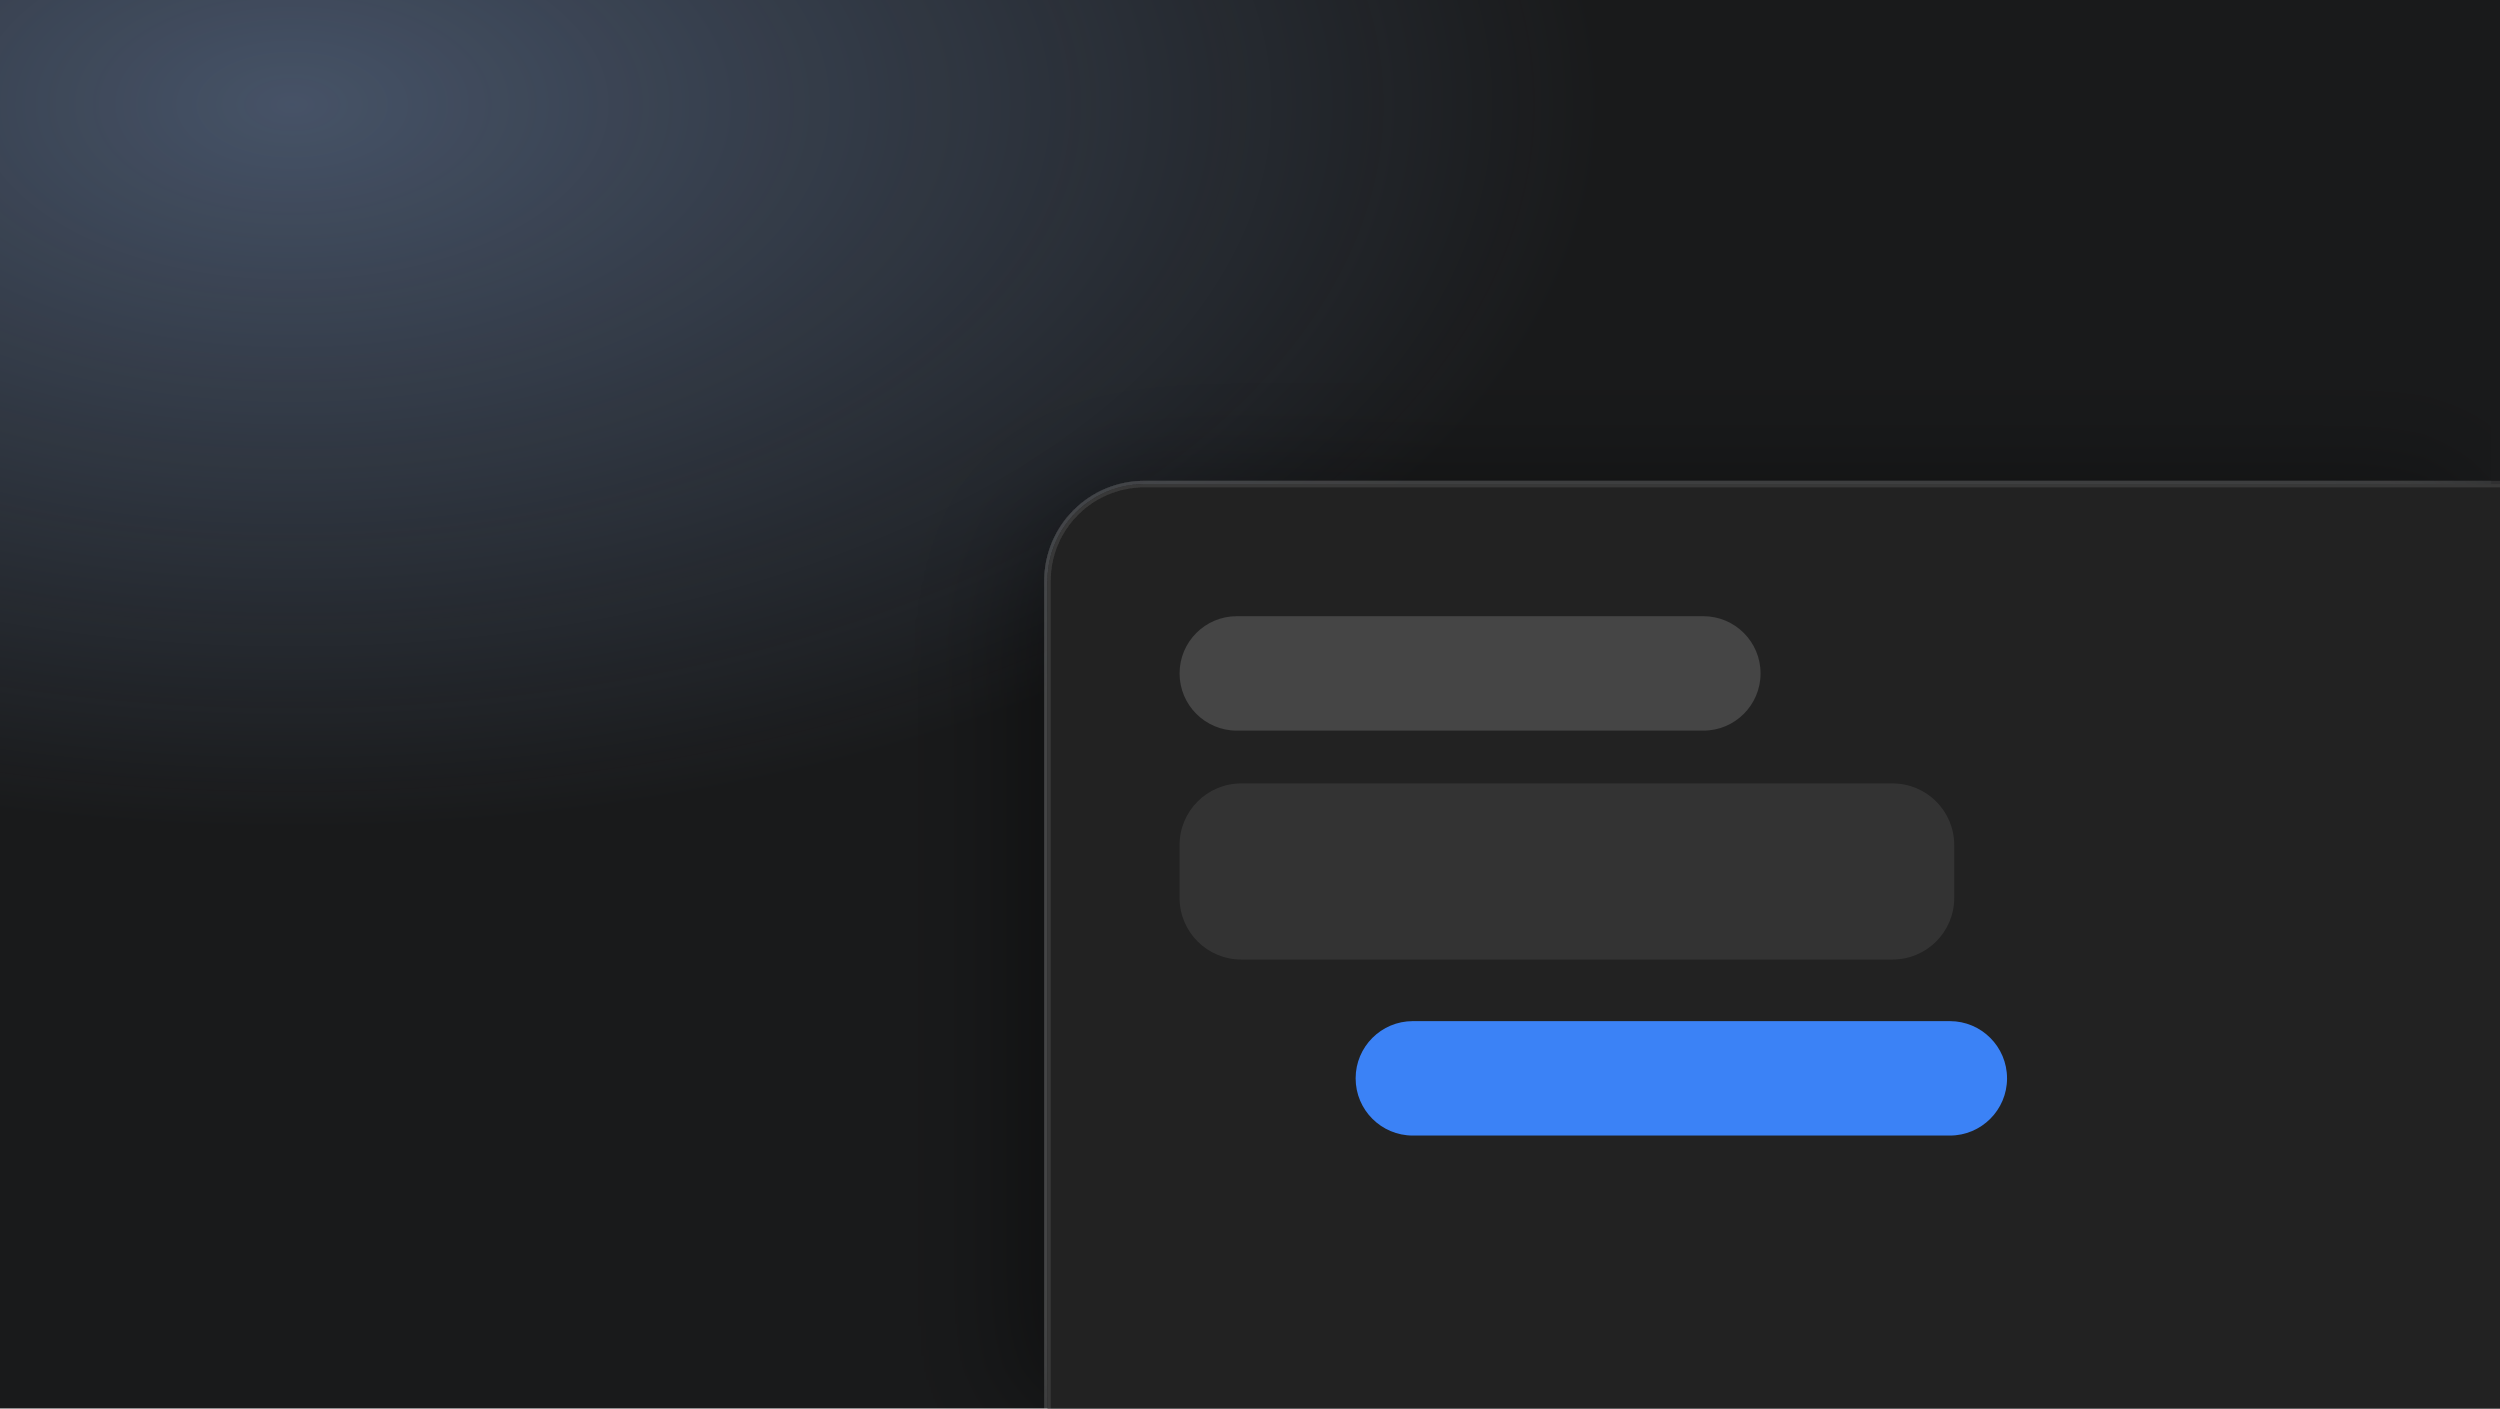
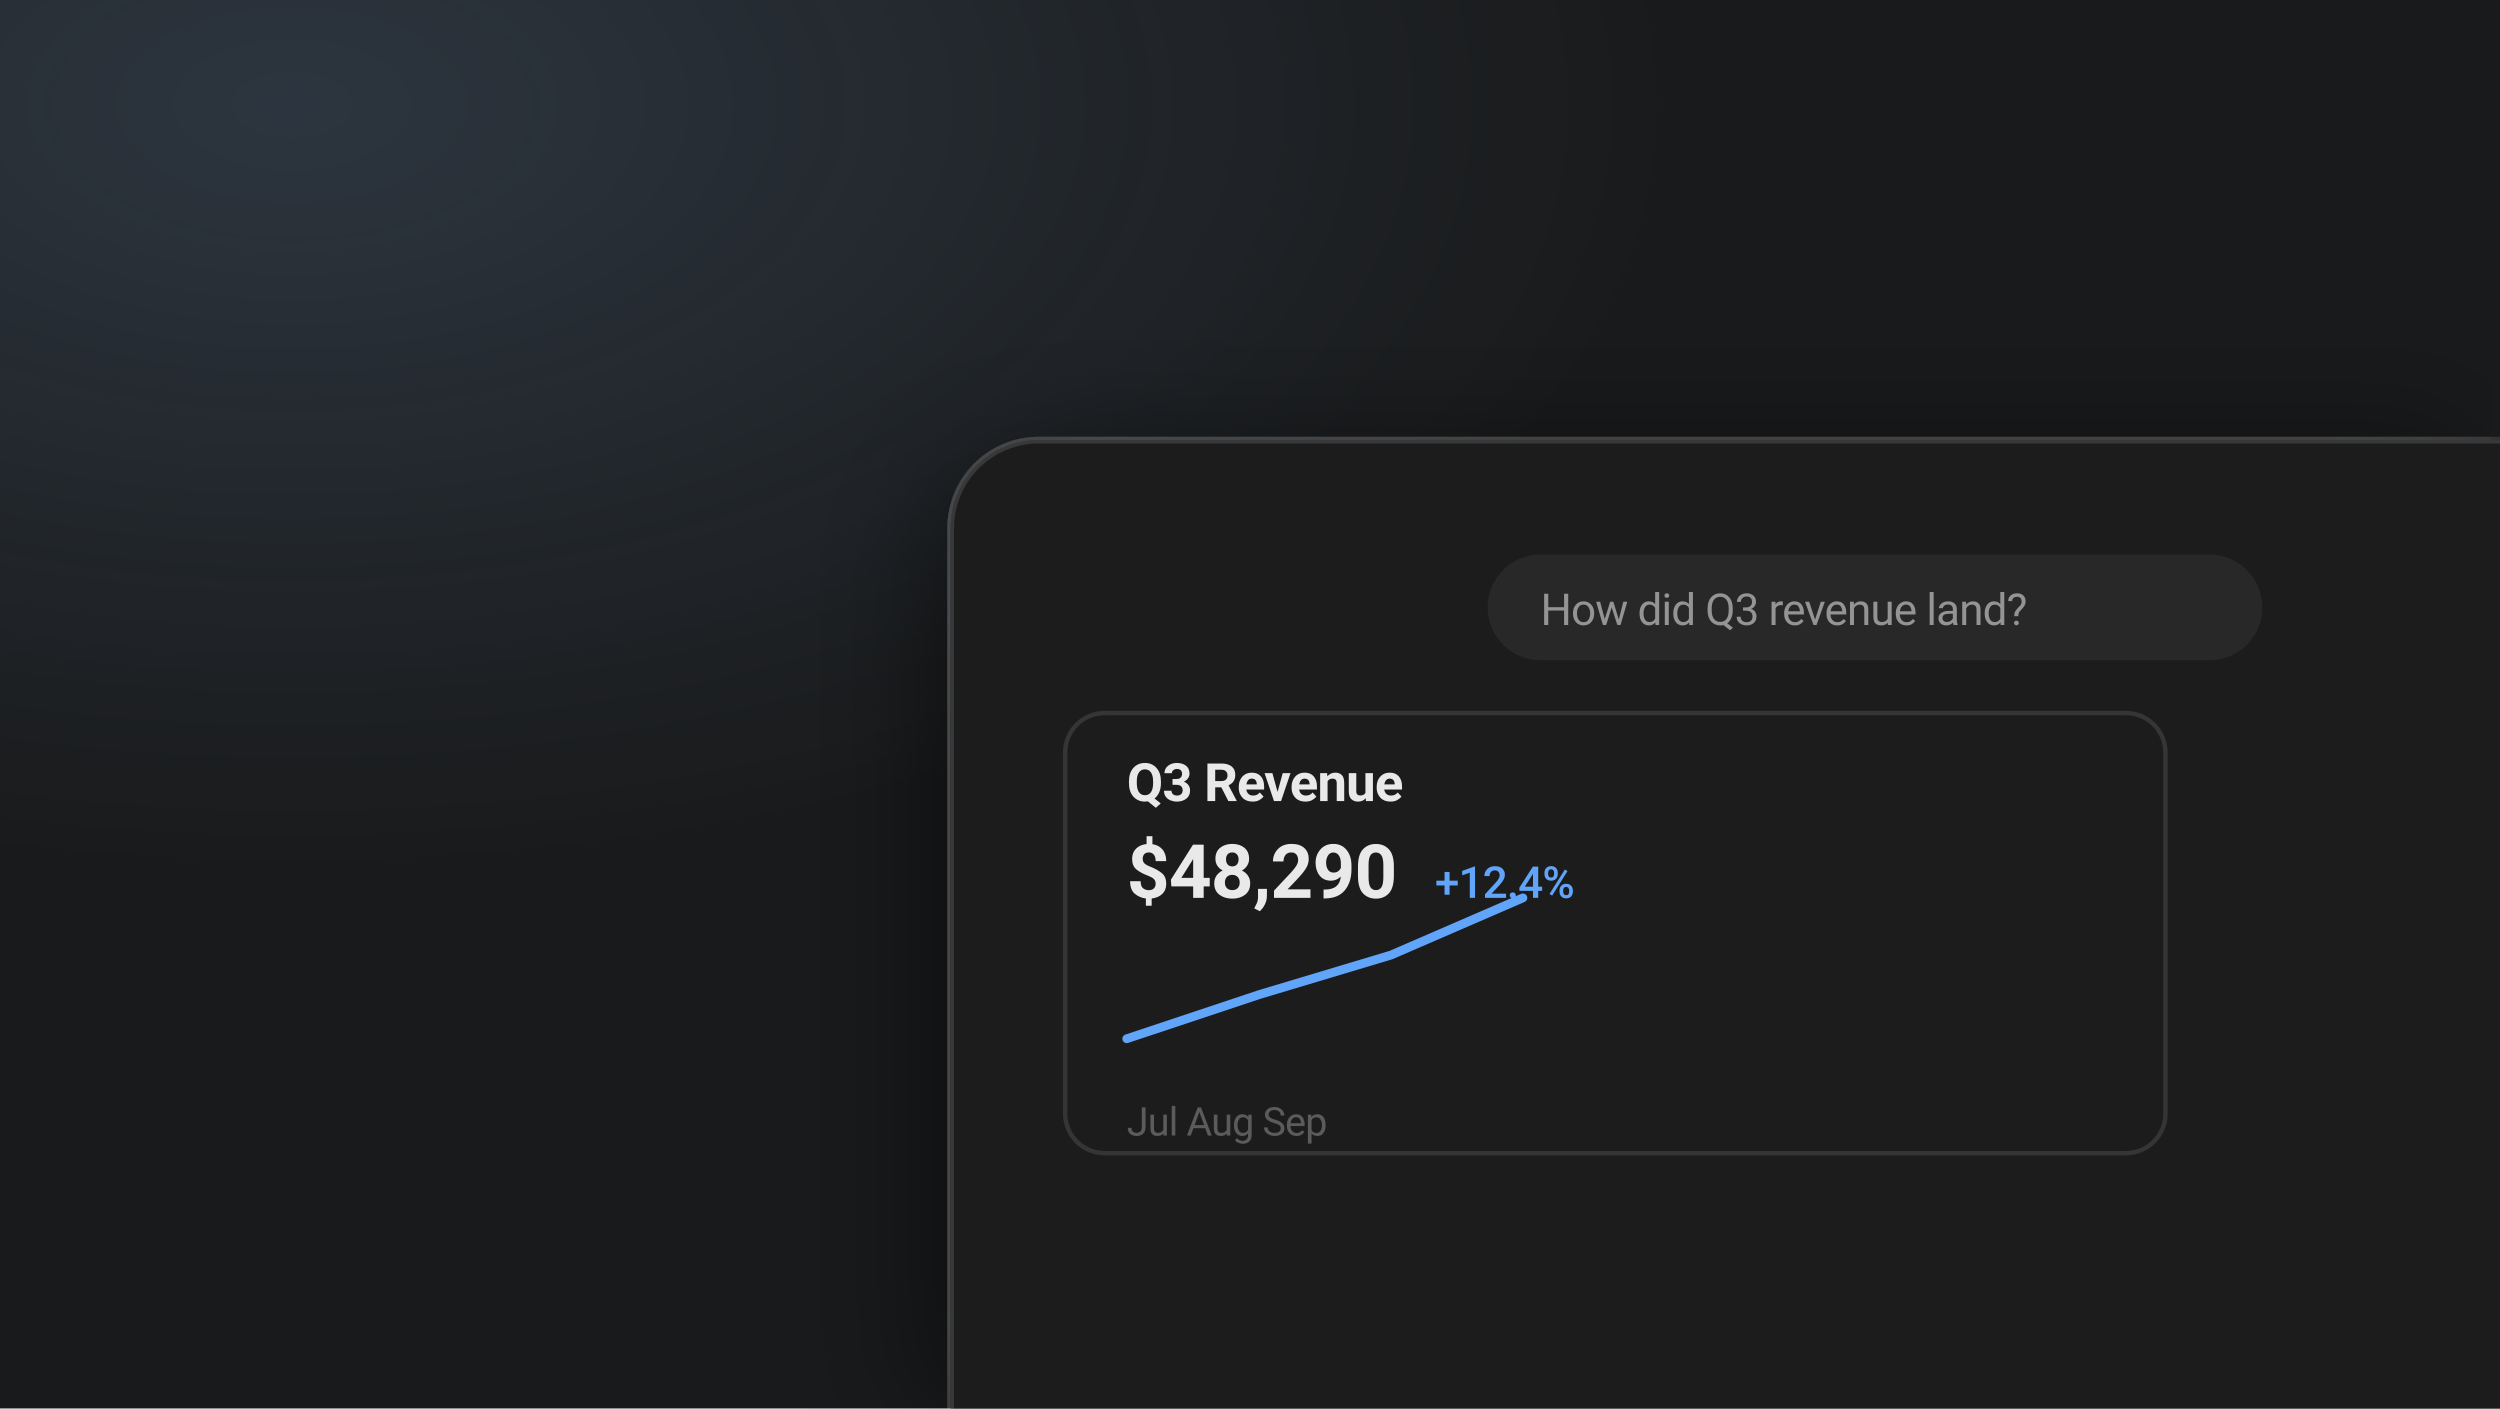
<svg xmlns="http://www.w3.org/2000/svg" width="568" height="320" viewBox="0 0 568 320">
  <defs>
-     <radialGradient id="bloom" cx="12%" cy="7%" r="52%">
-       <stop offset="0%" stop-color="#9dc0fa" stop-opacity="0.34" />
-       <stop offset="100%" stop-color="#9dc0fa" stop-opacity="0" />
+     <radialGradient id="bloom" cx="12%" cy="7%" r="55%">
+       <stop offset="0%" stop-color="#93c5fd" stop-opacity="0.16" />
+       <stop offset="100%" stop-color="#93c5fd" stop-opacity="0" />
    </radialGradient>
-     <radialGradient id="lift" cx="8%" cy="4%" r="60%">
+     <radialGradient id="lift" cx="8%" cy="4%" r="55%">
      <stop offset="0%" stop-color="#ffffff" stop-opacity="0" />
      <stop offset="100%" stop-color="#ffffff" stop-opacity="0" />
    </radialGradient>
    <filter id="sh" x="-40%" y="-40%" width="200%" height="200%">
      <feDropShadow dx="-2" dy="6" stdDeviation="16" flood-color="#000" flood-opacity="0.55" />
    </filter>
    <clipPath id="frame">
      <rect x="0" y="0" width="568" height="320" />
    </clipPath>
  </defs>
  <g clip-path="url(#frame)">
    <rect width="568" height="320" fill="#161616" />
-     <rect width="568" height="320" fill="#9dc0fa" opacity="0.02" />
+     <rect width="568" height="320" fill="#93c5fd" opacity="0.02" />
    <rect width="568" height="320" fill="url(#bloom)" />
    <rect width="568" height="320" fill="url(#lift)" />
    <g filter="url(#sh)">
-       <rect x="238" y="110" width="420" height="300" rx="22" fill="#212121" stroke="rgba(255,255,255,0.10)" stroke-width="1.5" />
+       <rect x="216" y="100" width="442" height="310" rx="20" fill="#1f1f1f" stroke="rgba(255,255,255,0.11)" stroke-width="1.5" />
    </g>
-     <rect x="268" y="140" width="132" height="26" rx="13" fill="rgba(255,255,255,0.16)" />
-     <rect x="268" y="178" width="176" height="40" rx="14" fill="rgba(255,255,255,0.08)" />
-     <rect x="308" y="232" width="148" height="26" rx="13" fill="#3b82f6" />
+     <rect x="338" y="126" width="176" height="24" rx="12" fill="rgba(255,255,255,0.055)" />
+     <text x="350" y="142" font-family="-apple-system, BlinkMacSystemFont, 'Segoe UI', Roboto, ui-sans-serif, sans-serif" font-size="10" font-weight="400" fill="rgba(255,255,255,0.50)" text-anchor="start" letter-spacing="-0.2">How did Q3 revenue land?</text>
+     <rect x="242" y="162" width="250" height="100" rx="9" fill="none" stroke="rgba(255,255,255,0.11)" stroke-width="1" />
+     <text x="256" y="182" font-family="-apple-system, BlinkMacSystemFont, 'Segoe UI', Roboto, ui-sans-serif, sans-serif" font-size="12" font-weight="600" fill="rgba(255,255,255,0.90)" text-anchor="start" letter-spacing="-0.2">Q3 Revenue</text>
+     <text x="256" y="204" font-family="-apple-system, BlinkMacSystemFont, 'Segoe UI', Roboto, ui-sans-serif, sans-serif" font-size="17" font-weight="600" fill="rgba(255,255,255,0.90)" text-anchor="start" letter-spacing="-0.2">$48,290</text>
+     <text x="326" y="204" font-family="-apple-system, BlinkMacSystemFont, 'Segoe UI', Roboto, ui-sans-serif, sans-serif" font-size="10" font-weight="550" fill="#60a5fa" text-anchor="start" letter-spacing="-0.2">+12.4%</text>
+     <polyline points=" 256,236 286,226 316,217 346,204" fill="none" stroke="#60a5fa" stroke-width="2" stroke-linecap="round" stroke-linejoin="round" />
+     <text x="256" y="258" font-family="-apple-system, BlinkMacSystemFont, 'Segoe UI', Roboto, ui-sans-serif, sans-serif" font-size="9" font-weight="400" fill="rgba(255,255,255,0.28)" text-anchor="start" letter-spacing="-0.2">Jul        Aug        Sep</text>
  </g>
</svg>
